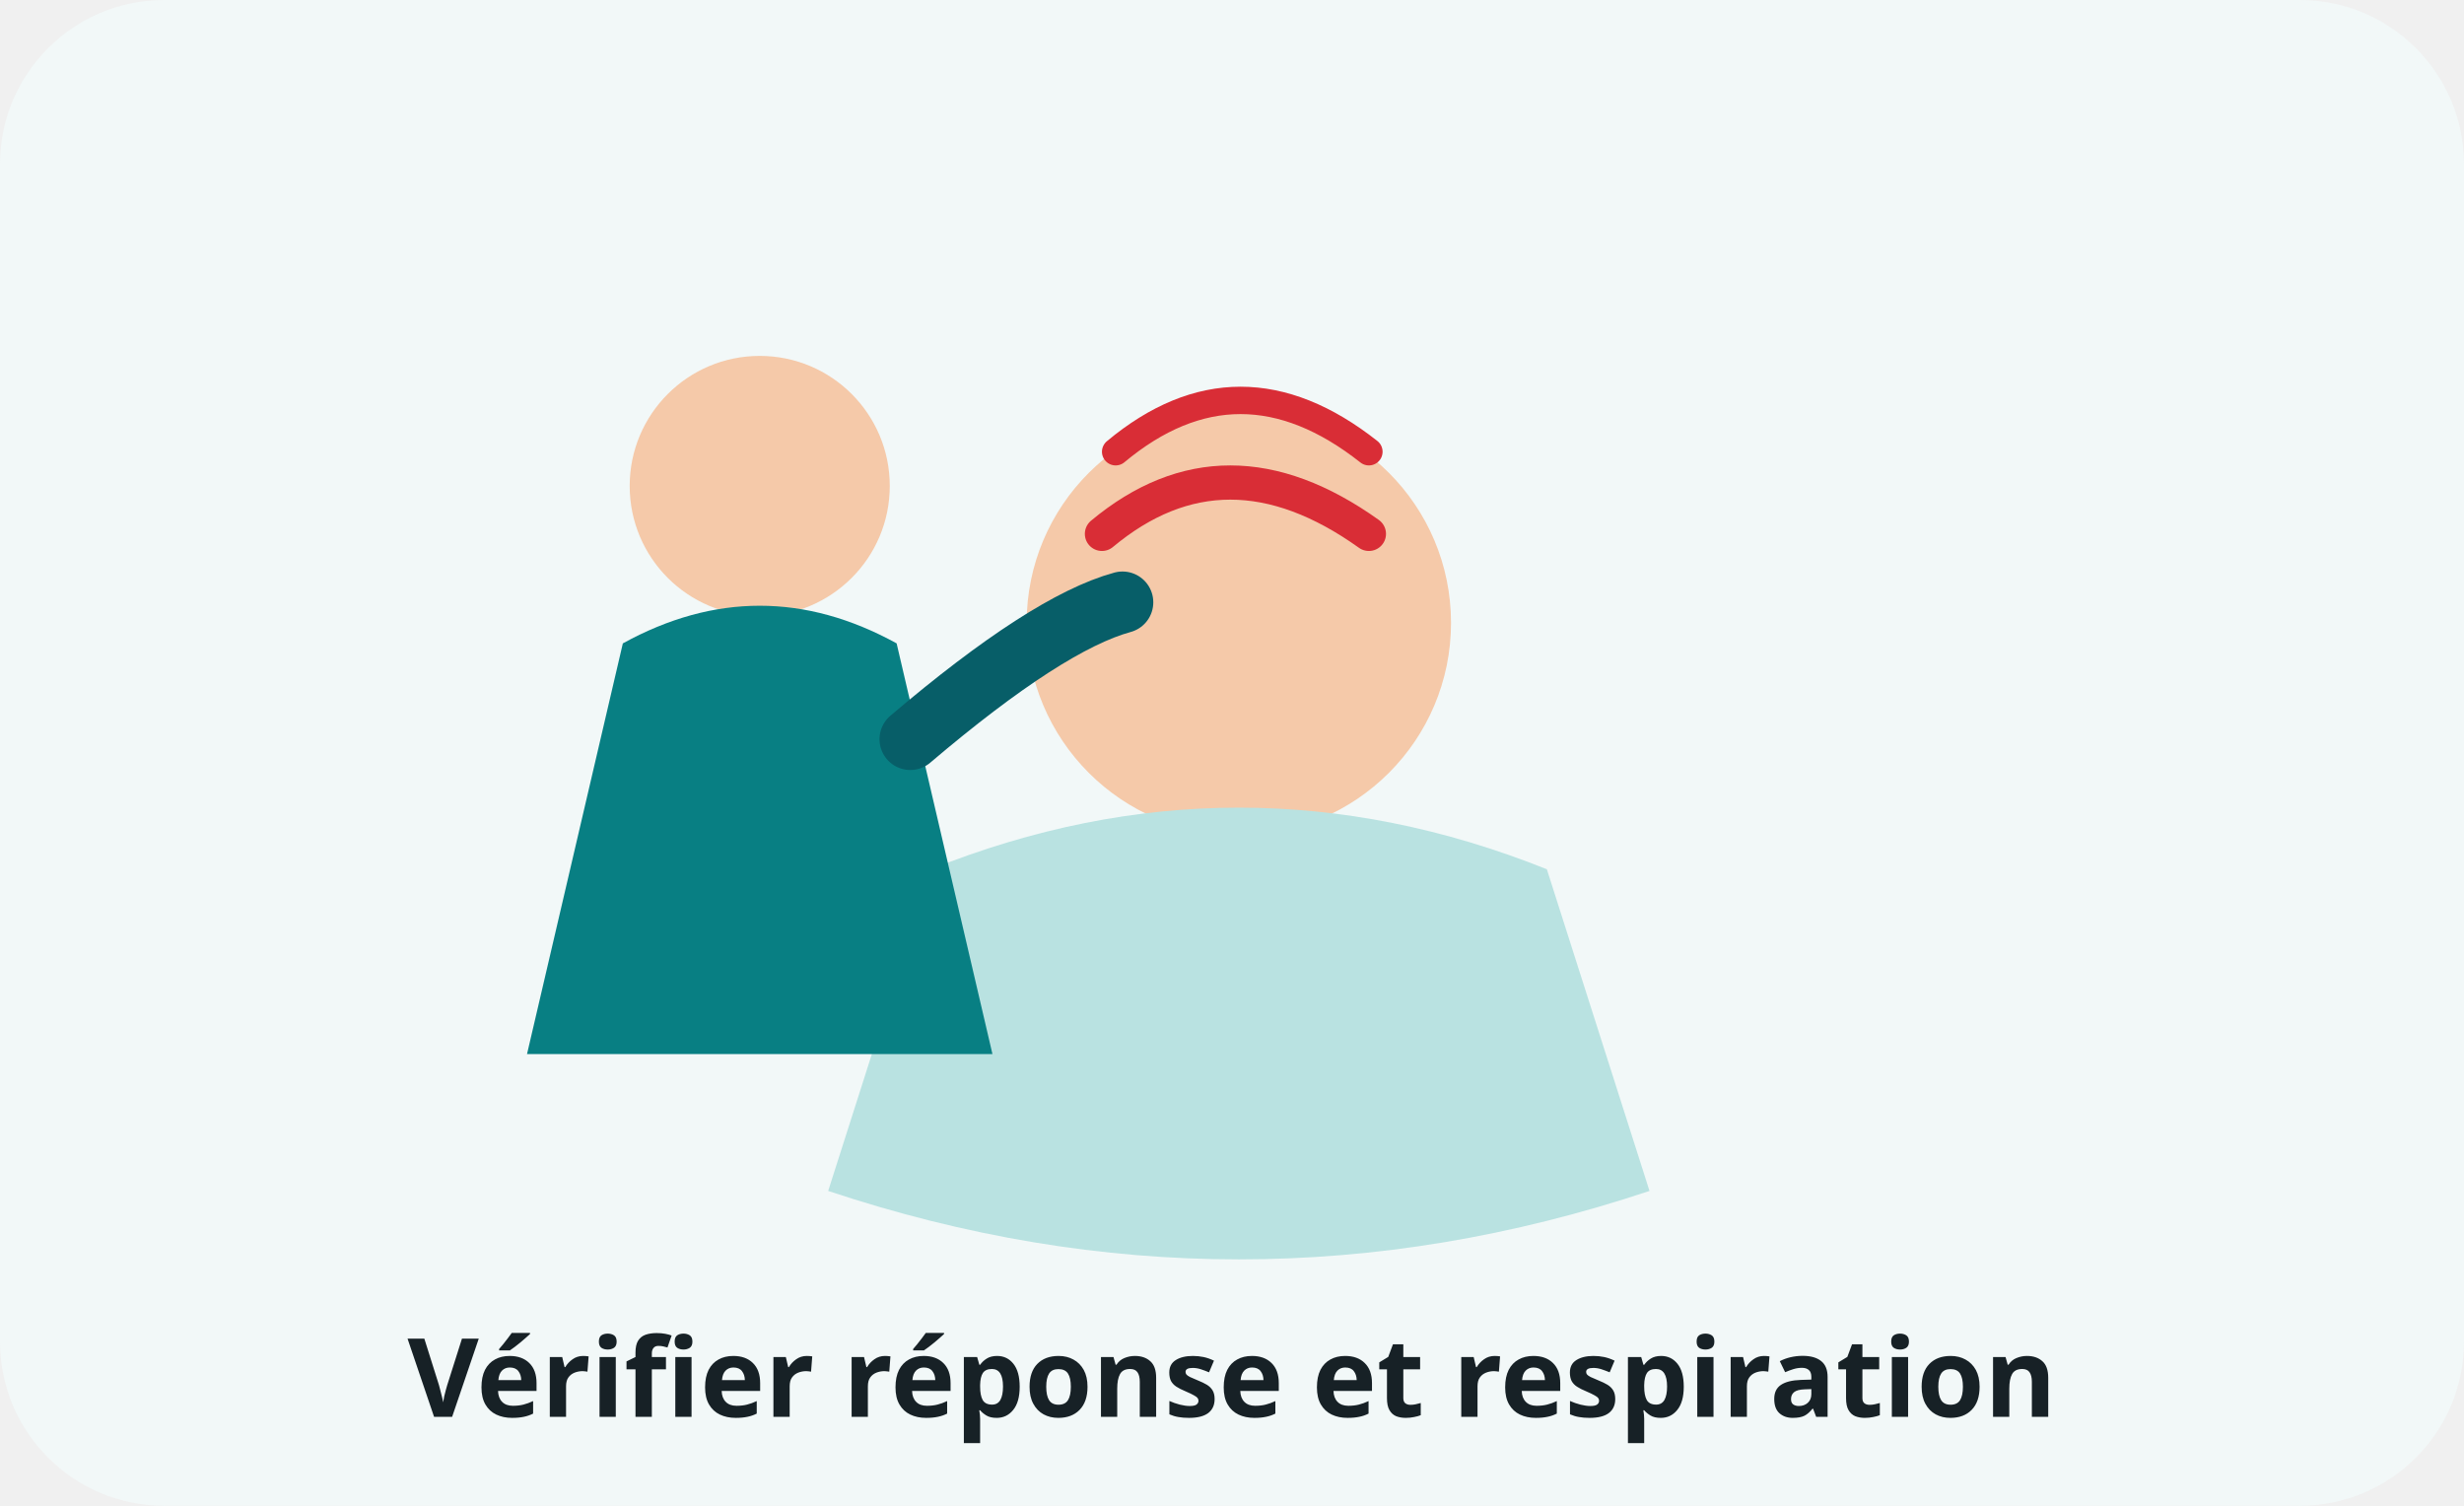
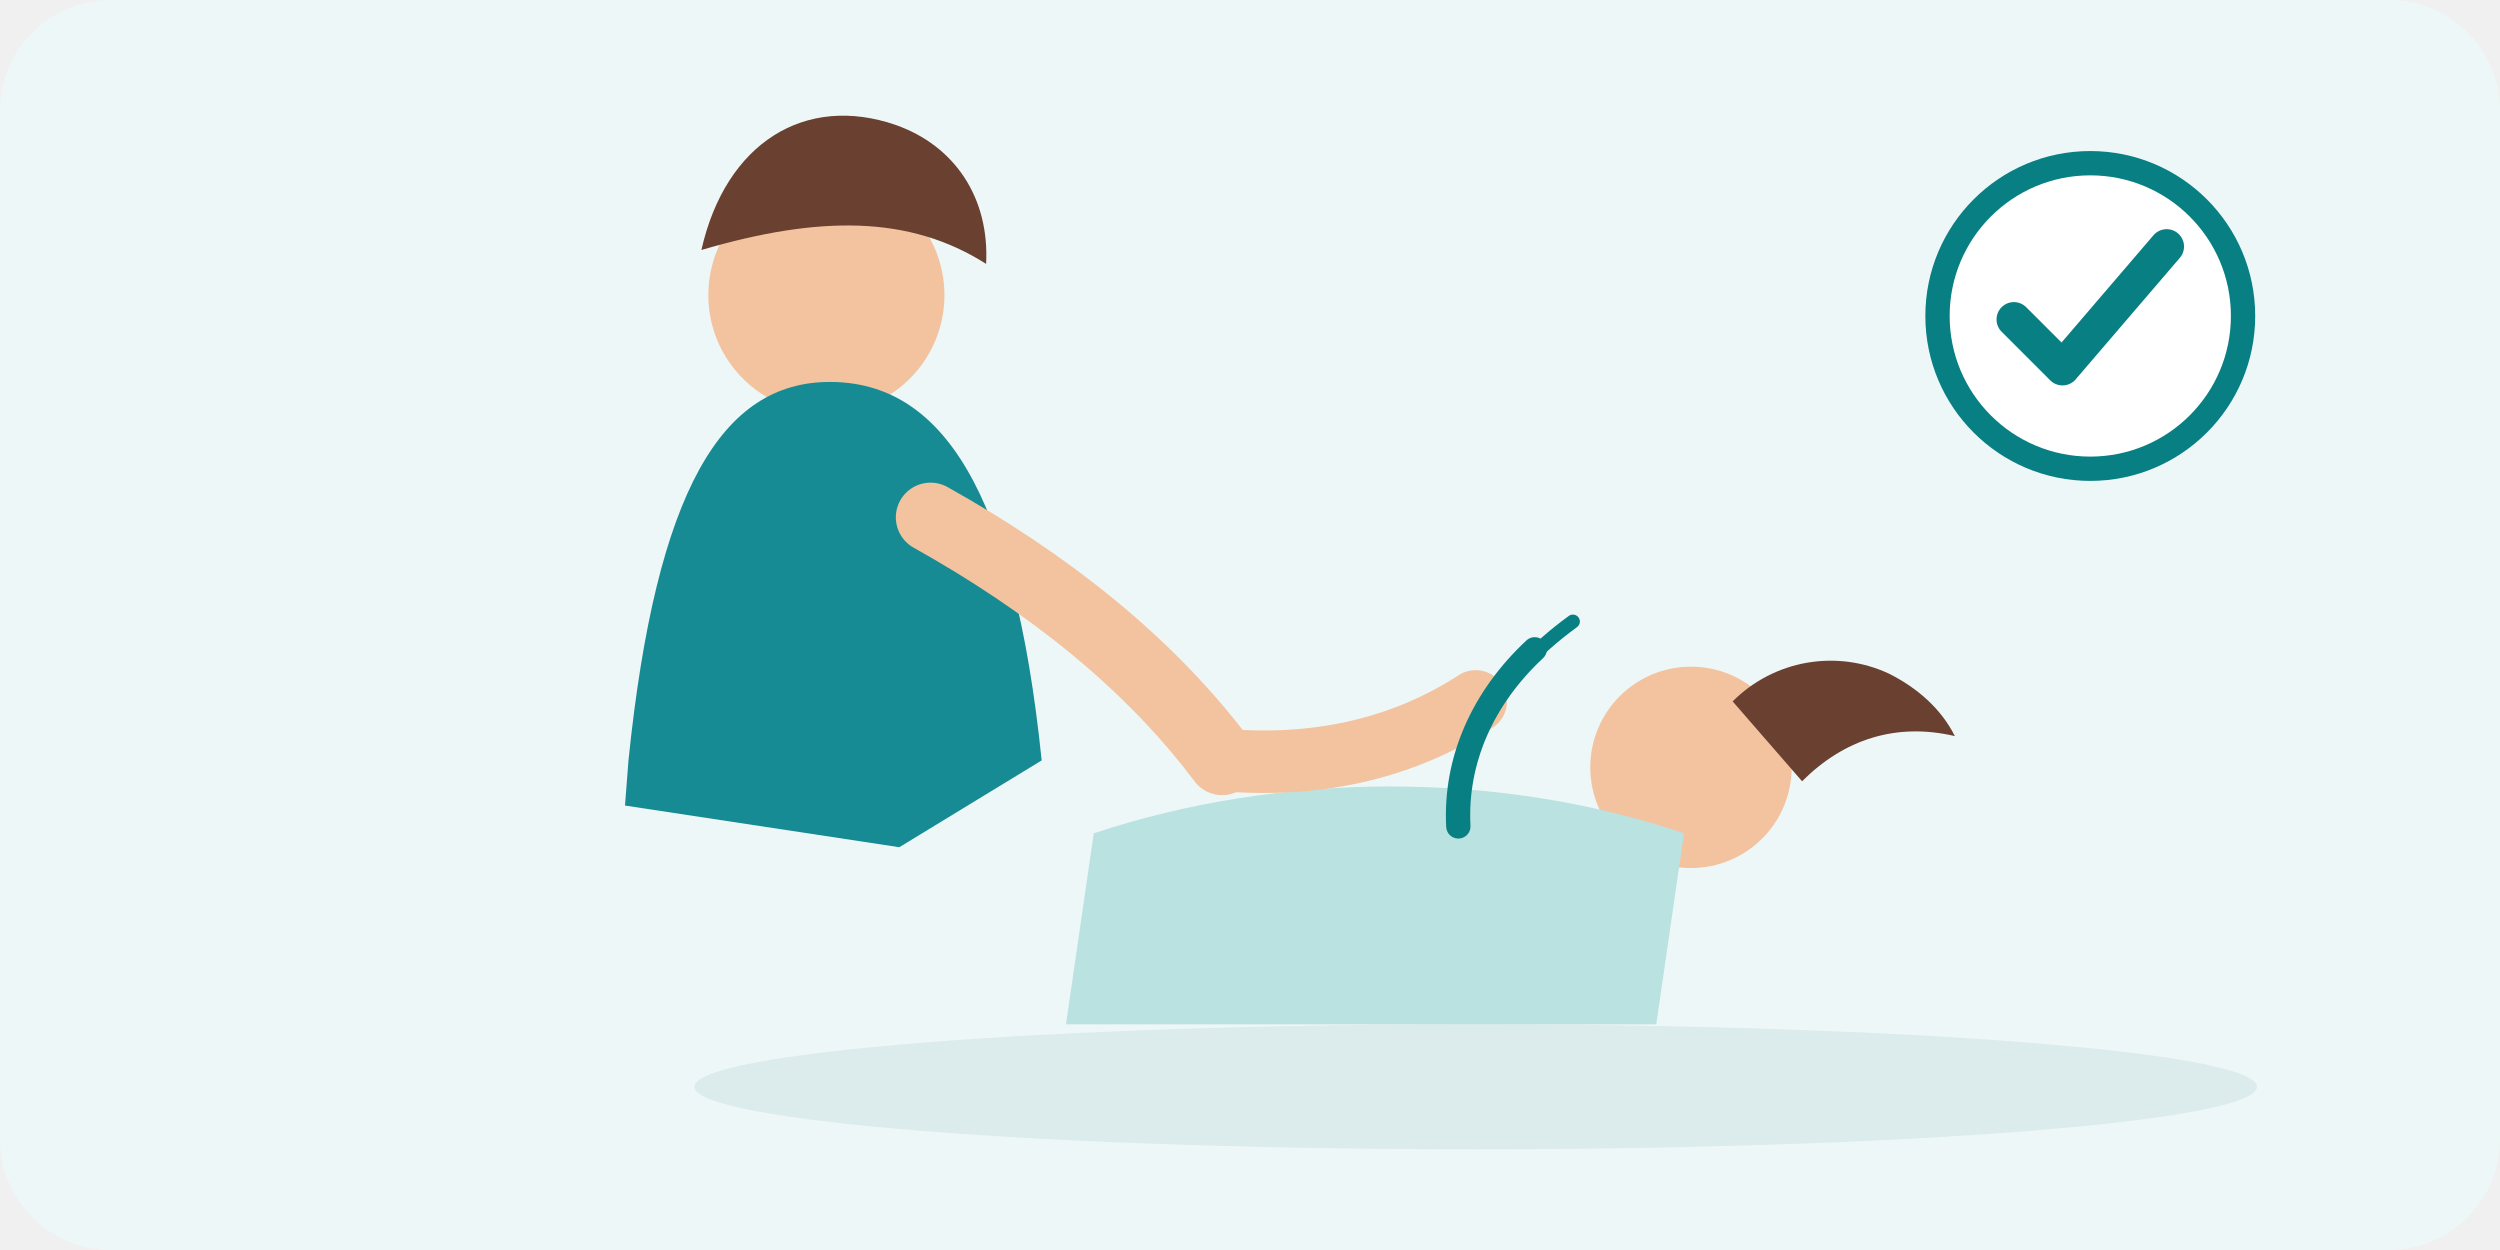
- <svg xmlns="http://www.w3.org/2000/svg" viewBox="0 0 360 220">
-   <rect width="360" height="220" rx="24" fill="#F2F8F8" />
-   <circle cx="181" cy="91" r="31" fill="#F5C9A9" />
-   <path d="M136 127 Q181 109 226 127 L241 174 Q181 194 121 174Z" fill="#B9E2E1" />
-   <circle cx="111" cy="71" r="19" fill="#F5C9A9" />
-   <path d="M91 94 Q111 83 131 94 L145 154 H77Z" fill="#087F83" />
-   <path d="M133 108 Q153 91 164 88" fill="none" stroke="#075E68" stroke-width="9" stroke-linecap="round" />
-   <path d="M161 78 q18 -15 39 0" fill="none" stroke="#D92D36" stroke-width="5" stroke-linecap="round" />
-   <path d="M163 66 q18 -15 37 0" fill="none" stroke="#D92D36" stroke-width="4" stroke-linecap="round" />
-   <text x="180" y="207" text-anchor="middle" font-family="sans-serif" font-size="16" font-weight="700" fill="#172126">Vérifier réponse et respiration</text>
+ <svg xmlns="http://www.w3.org/2000/svg" viewBox="0 0 720 360">
+   <rect width="720" height="360" rx="32" fill="#EEF7F7" />
+   <ellipse cx="425" cy="313" rx="225" ry="18" fill="#DCEBEC" />
+   <circle cx="487" cy="221" r="29" fill="#F3C39F" />
+   <path d="M315 240c54-18 117-18 170 0l-8 55H307z" fill="#B9E2E1" />
+   <path d="M499 202c12-12 30-15 45-8 8 4 15 10 19 18-17-4-32 1-44 13z" fill="#6A4031" />
+   <circle cx="238" cy="85" r="34" fill="#F3C39F" />
+   <path d="M202 72c7-31 30-45 56-36 17 6 27 21 26 40-22-14-48-14-82-4z" fill="#6A4031" />
+   <path d="M181 219c8-78 27-109 58-109 32 0 53 31 61 109l-41 25-79-12z" fill="#168B94" />
+   <path d="M268 149c34 19 63 42 84 70" fill="none" stroke="#F3C39F" stroke-width="20" stroke-linecap="round" />
+   <path d="M354 219c27 2 51-4 71-17" fill="none" stroke="#F3C39F" stroke-width="18" stroke-linecap="round" />
+   <path d="M442 187c-15 14-23 32-22 51" fill="none" stroke="#087F83" stroke-width="7" stroke-linecap="round" />
+   <path d="M453 179c-22 16-33 36-34 59" fill="none" stroke="#087F83" stroke-width="4" stroke-linecap="round" />
+   <circle cx="602" cy="91" r="44" fill="#fff" stroke="#087F83" stroke-width="7" />
+   <path d="M580 92l14 14 30-35" fill="none" stroke="#087F83" stroke-width="10" stroke-linecap="round" stroke-linejoin="round" />
</svg>
